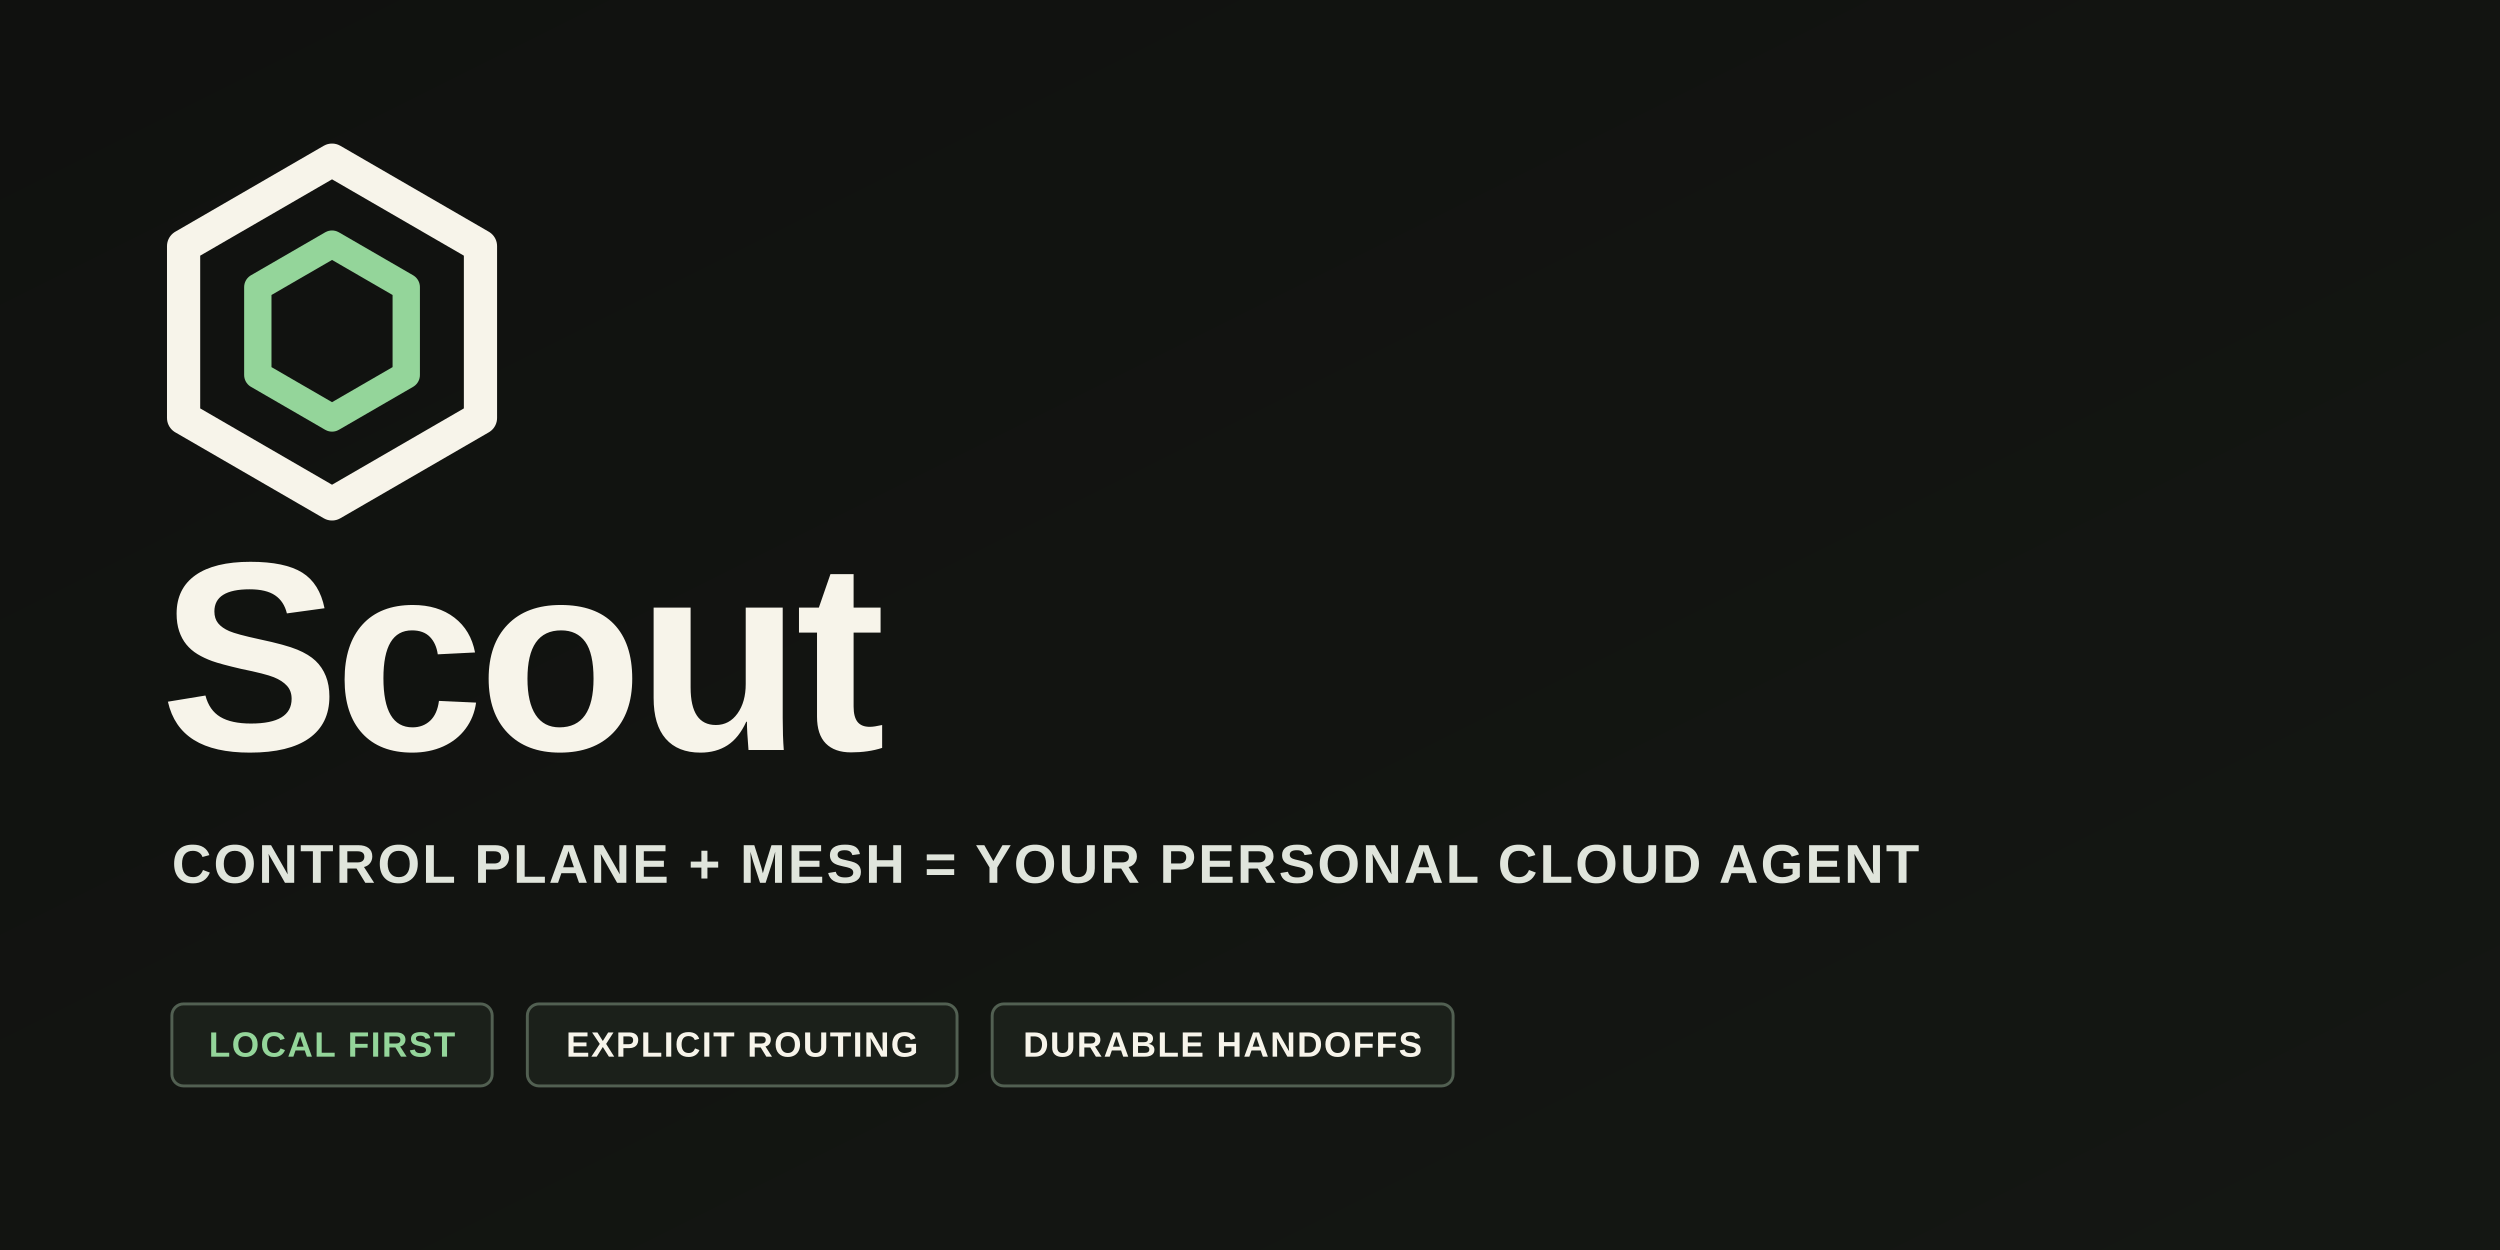
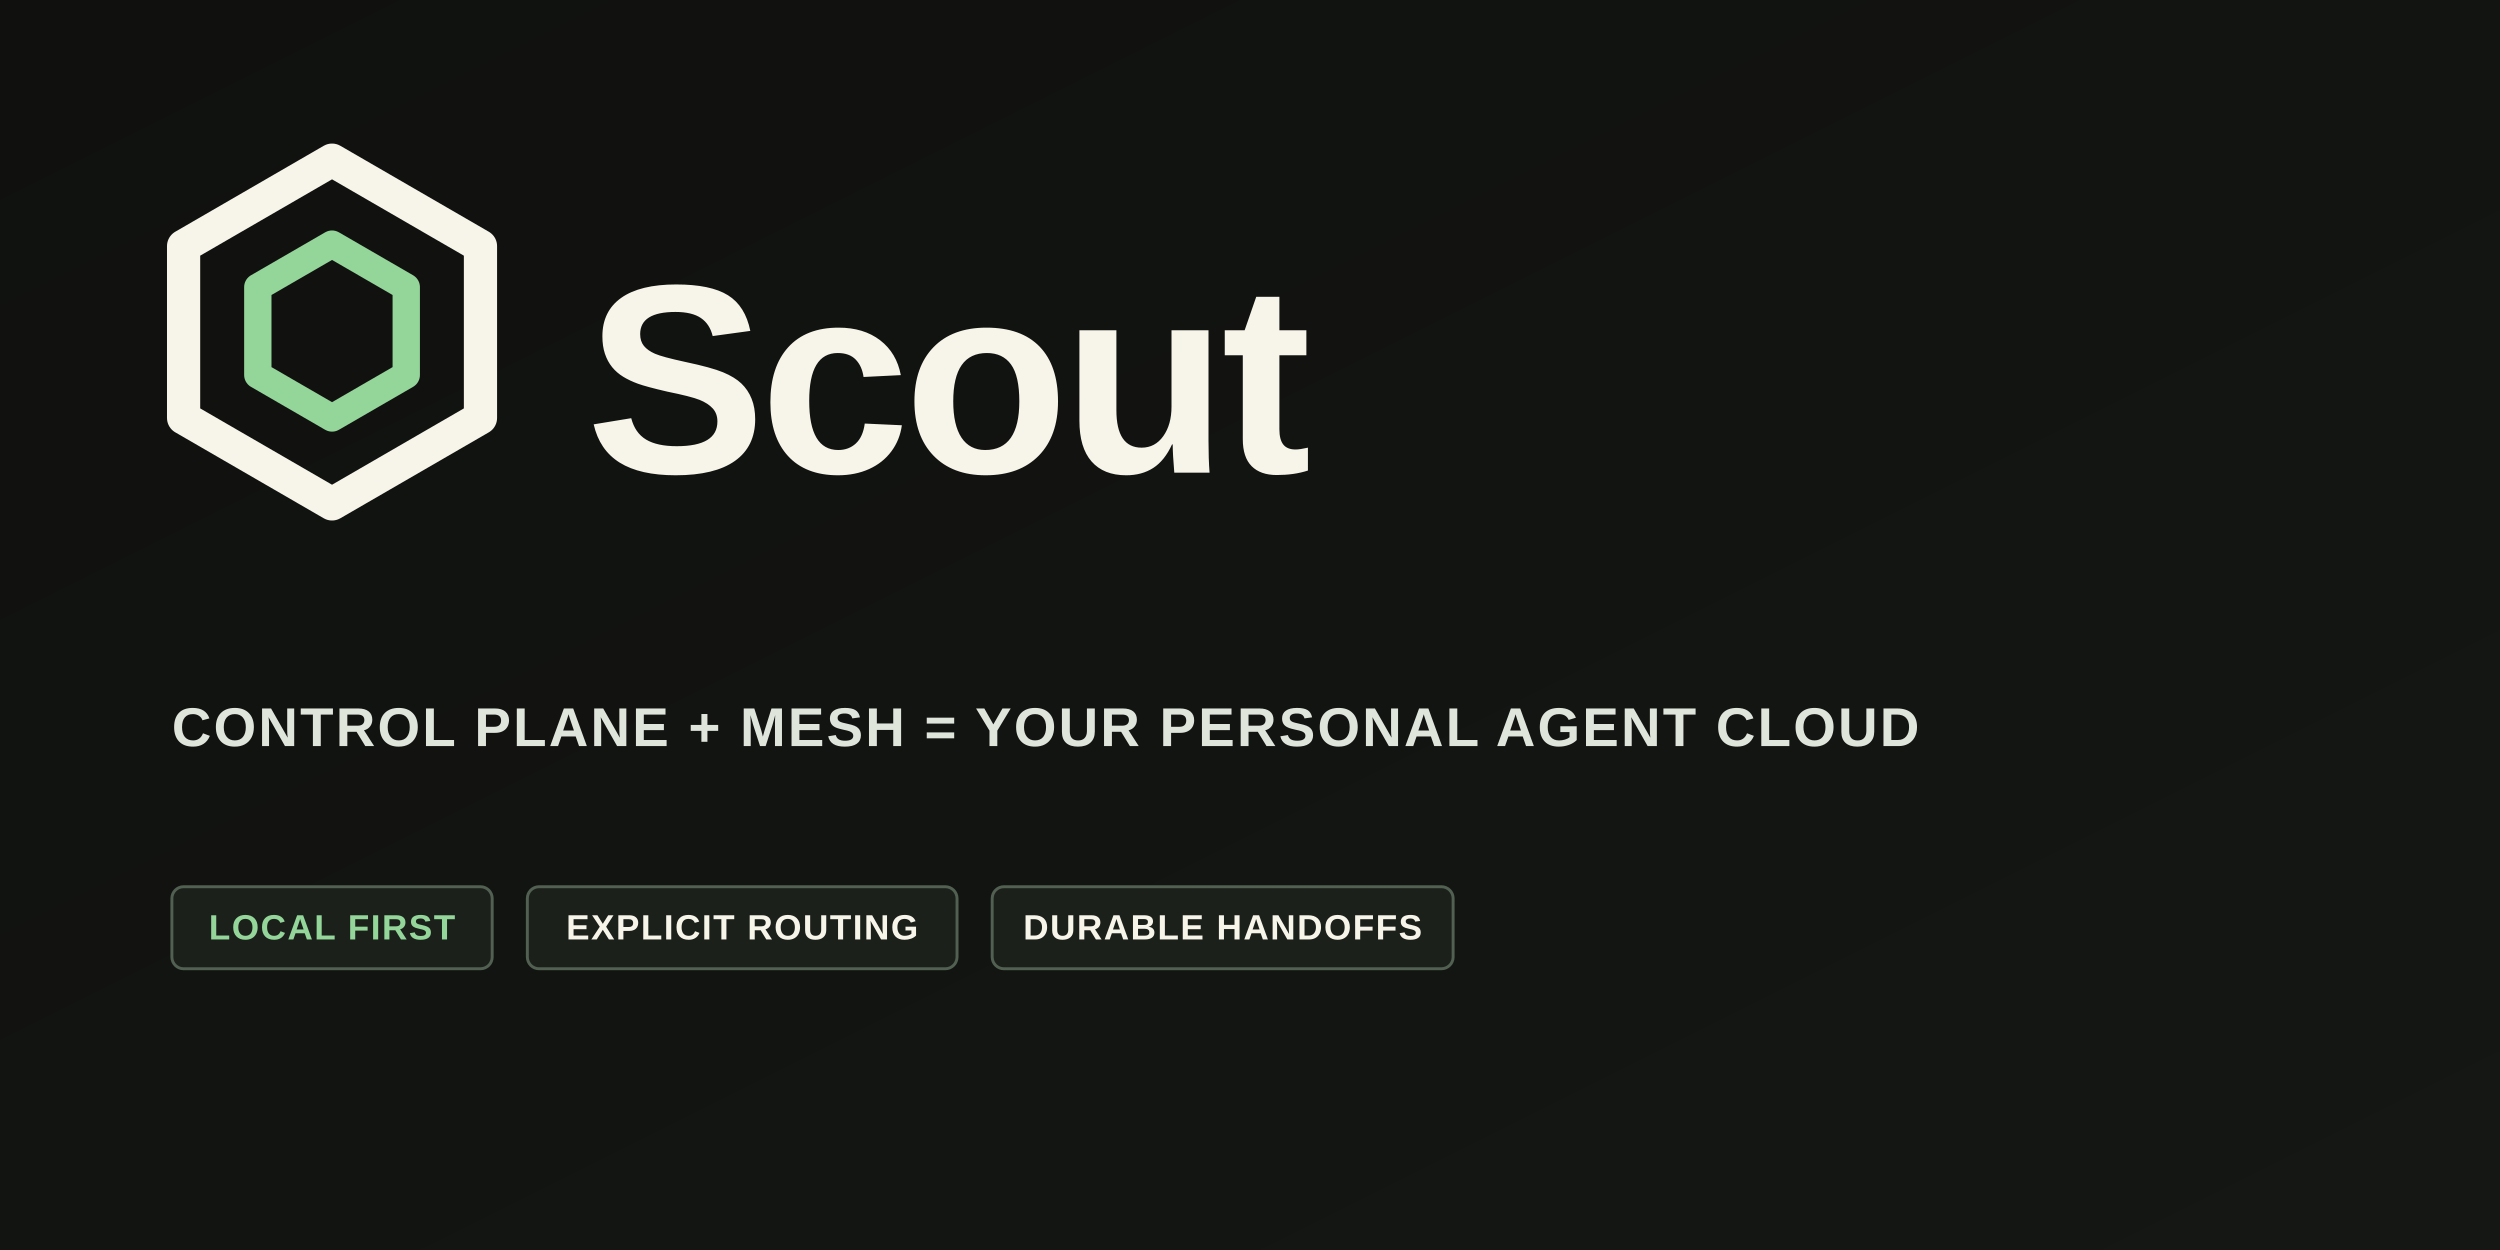
<svg xmlns="http://www.w3.org/2000/svg" width="1280" height="640" viewBox="0 0 1280 640" role="img" aria-labelledby="title desc" text-rendering="geometricPrecision">
  <defs>
    <linearGradient id="field" x1="0" y1="0" x2="1" y2="1">
      <stop offset="0" stop-color="#10110f" />
      <stop offset="1" stop-color="#141713" />
    </linearGradient>
  </defs>
  <rect width="1280" height="640" fill="url(#field)" />
  <g transform="translate(82 82)" fill="none" stroke-linejoin="round">
    <path d="M88 0l76 44v88l-76 44-76-44V44z" stroke="#f7f4ea" stroke-width="17" />
    <path d="M88 43l38 22v45l-38 22-38-22V65z" stroke="#94d59a" stroke-width="14" />
  </g>
-   <text x="82" y="384" fill="#f7f4ea" font-family="Avenir Next Condensed, Arial Narrow, Helvetica Neue, Arial, sans-serif" font-size="138" font-weight="700" letter-spacing="-3">Scout</text>
-   <text x="88" y="452" fill="#e0e5dc" font-family="Avenir Next Condensed, Arial Narrow, Helvetica Neue, Arial, sans-serif" font-size="28" font-weight="600" letter-spacing="1.15">CONTROL PLANE + MESH = YOUR PERSONAL CLOUD AGENT</text>
-   <g transform="translate(88 514)" font-family="Avenir Next Condensed, Arial Narrow, Helvetica Neue, Arial, sans-serif" font-size="18" font-weight="700" letter-spacing=".75" text-anchor="middle">
+   <text x="300" y="242" fill="#f7f4ea" font-family="Avenir Next Condensed, Arial Narrow, Helvetica Neue, Arial, sans-serif" font-size="138" font-weight="700" letter-spacing="-3">Scout</text>
+   <text x="88" y="382" fill="#e0e5dc" font-family="Avenir Next Condensed, Arial Narrow, Helvetica Neue, Arial, sans-serif" font-size="28" font-weight="600" letter-spacing="1.15">CONTROL PLANE + MESH = YOUR PERSONAL AGENT CLOUD</text>
+   <g transform="translate(88 454)" font-family="Avenir Next Condensed, Arial Narrow, Helvetica Neue, Arial, sans-serif" font-size="18" font-weight="700" letter-spacing=".75" text-anchor="middle">
    <g>
      <rect width="164" height="42" rx="6" fill="#1b201a" stroke="#526052" stroke-width="1.5" />
      <text x="82" y="27" fill="#94d59a">LOCAL FIRST</text>
    </g>
    <g transform="translate(182)">
      <rect width="220" height="42" rx="6" fill="#1b201a" stroke="#526052" stroke-width="1.5" />
      <text x="110" y="27" fill="#f7f4ea">EXPLICIT ROUTING</text>
    </g>
    <g transform="translate(420)">
      <rect width="236" height="42" rx="6" fill="#1b201a" stroke="#526052" stroke-width="1.5" />
      <text x="118" y="27" fill="#f7f4ea">DURABLE HANDOFFS</text>
    </g>
  </g>
</svg>
